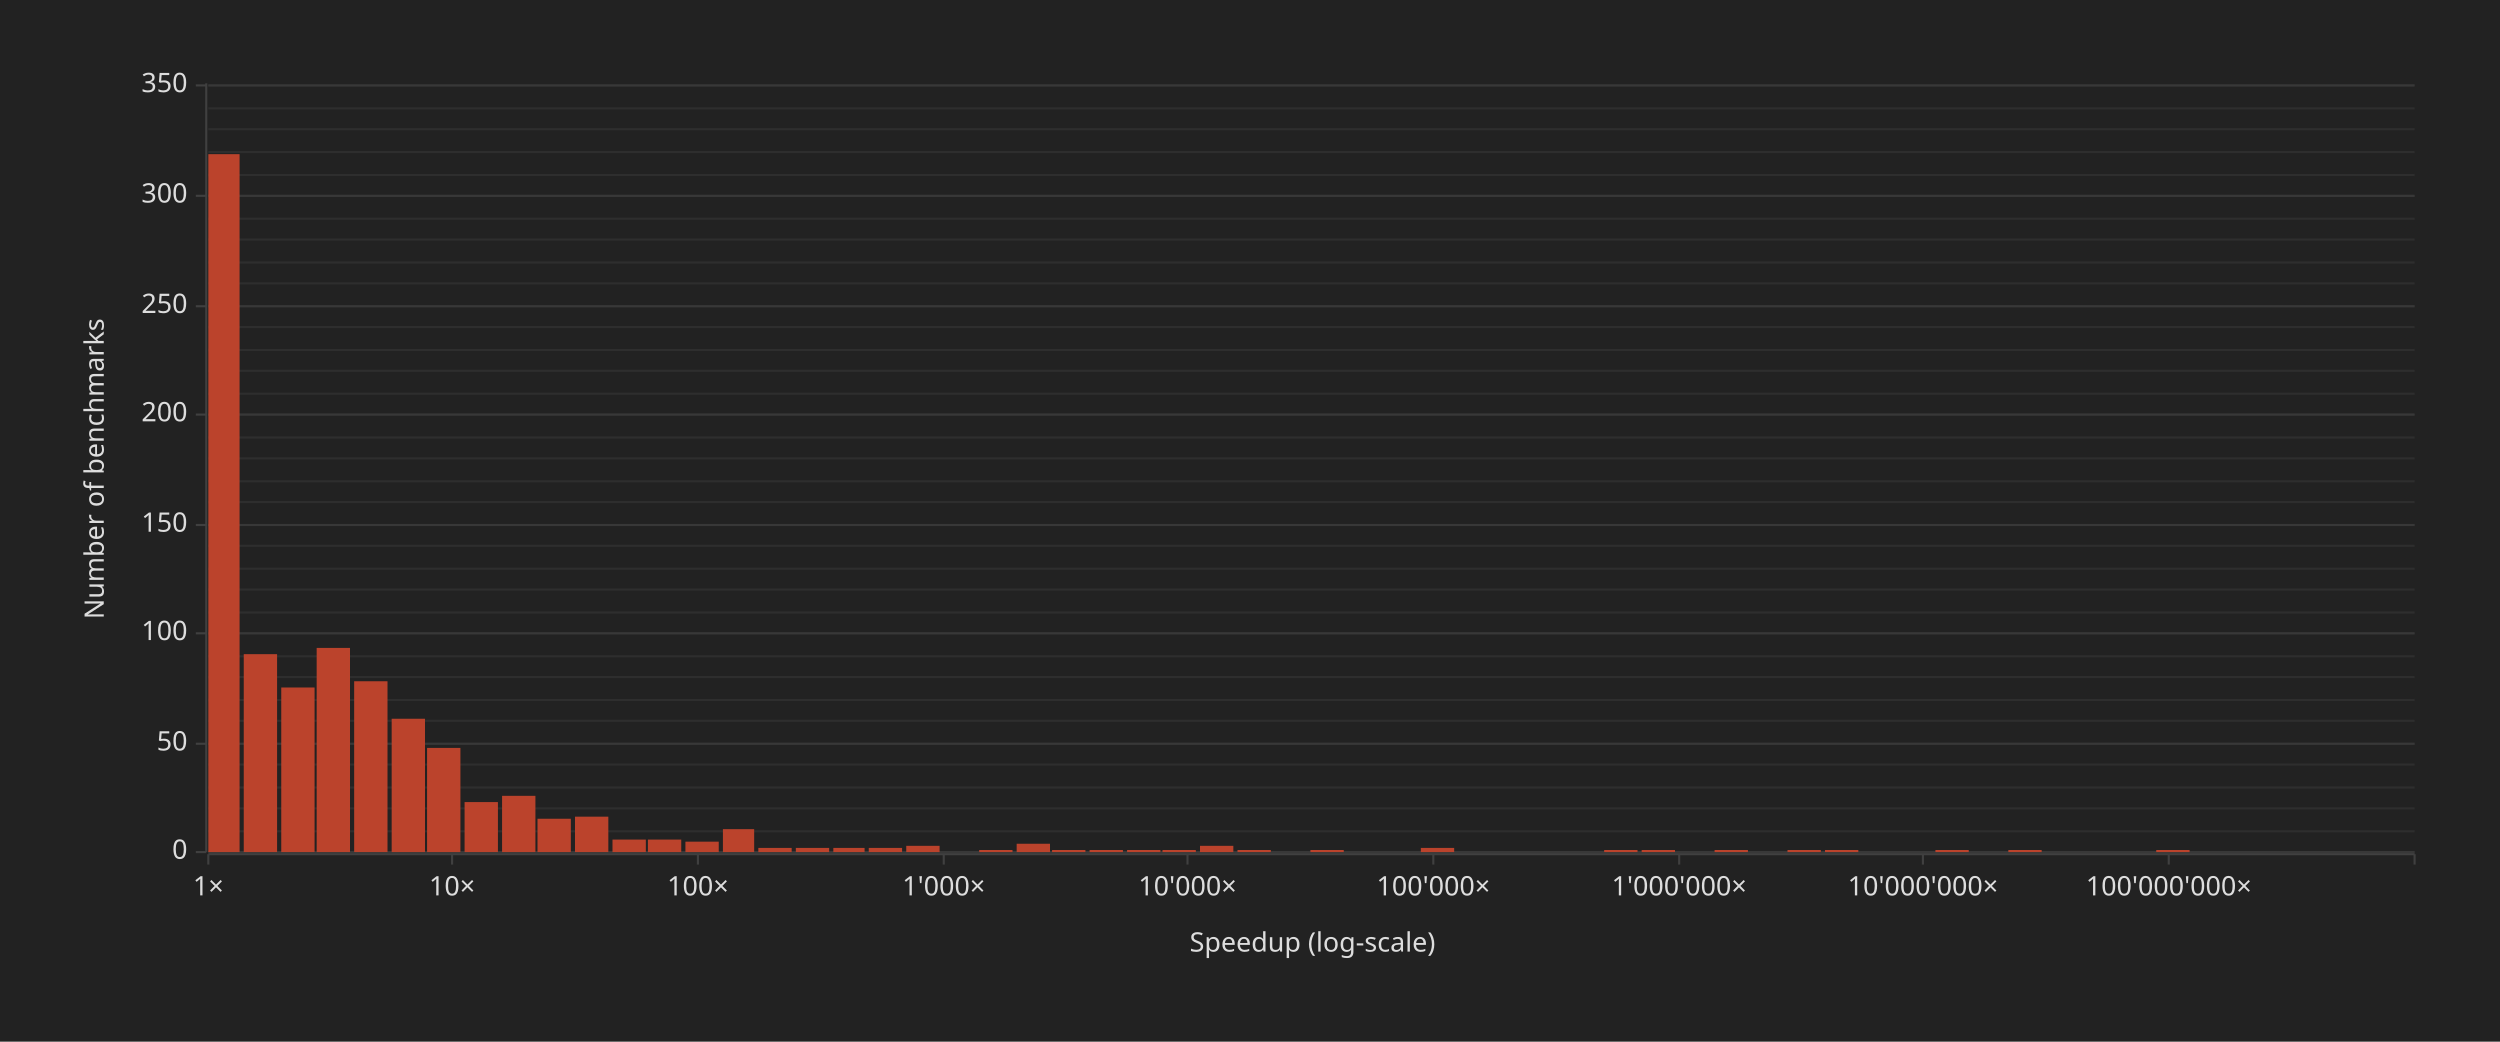
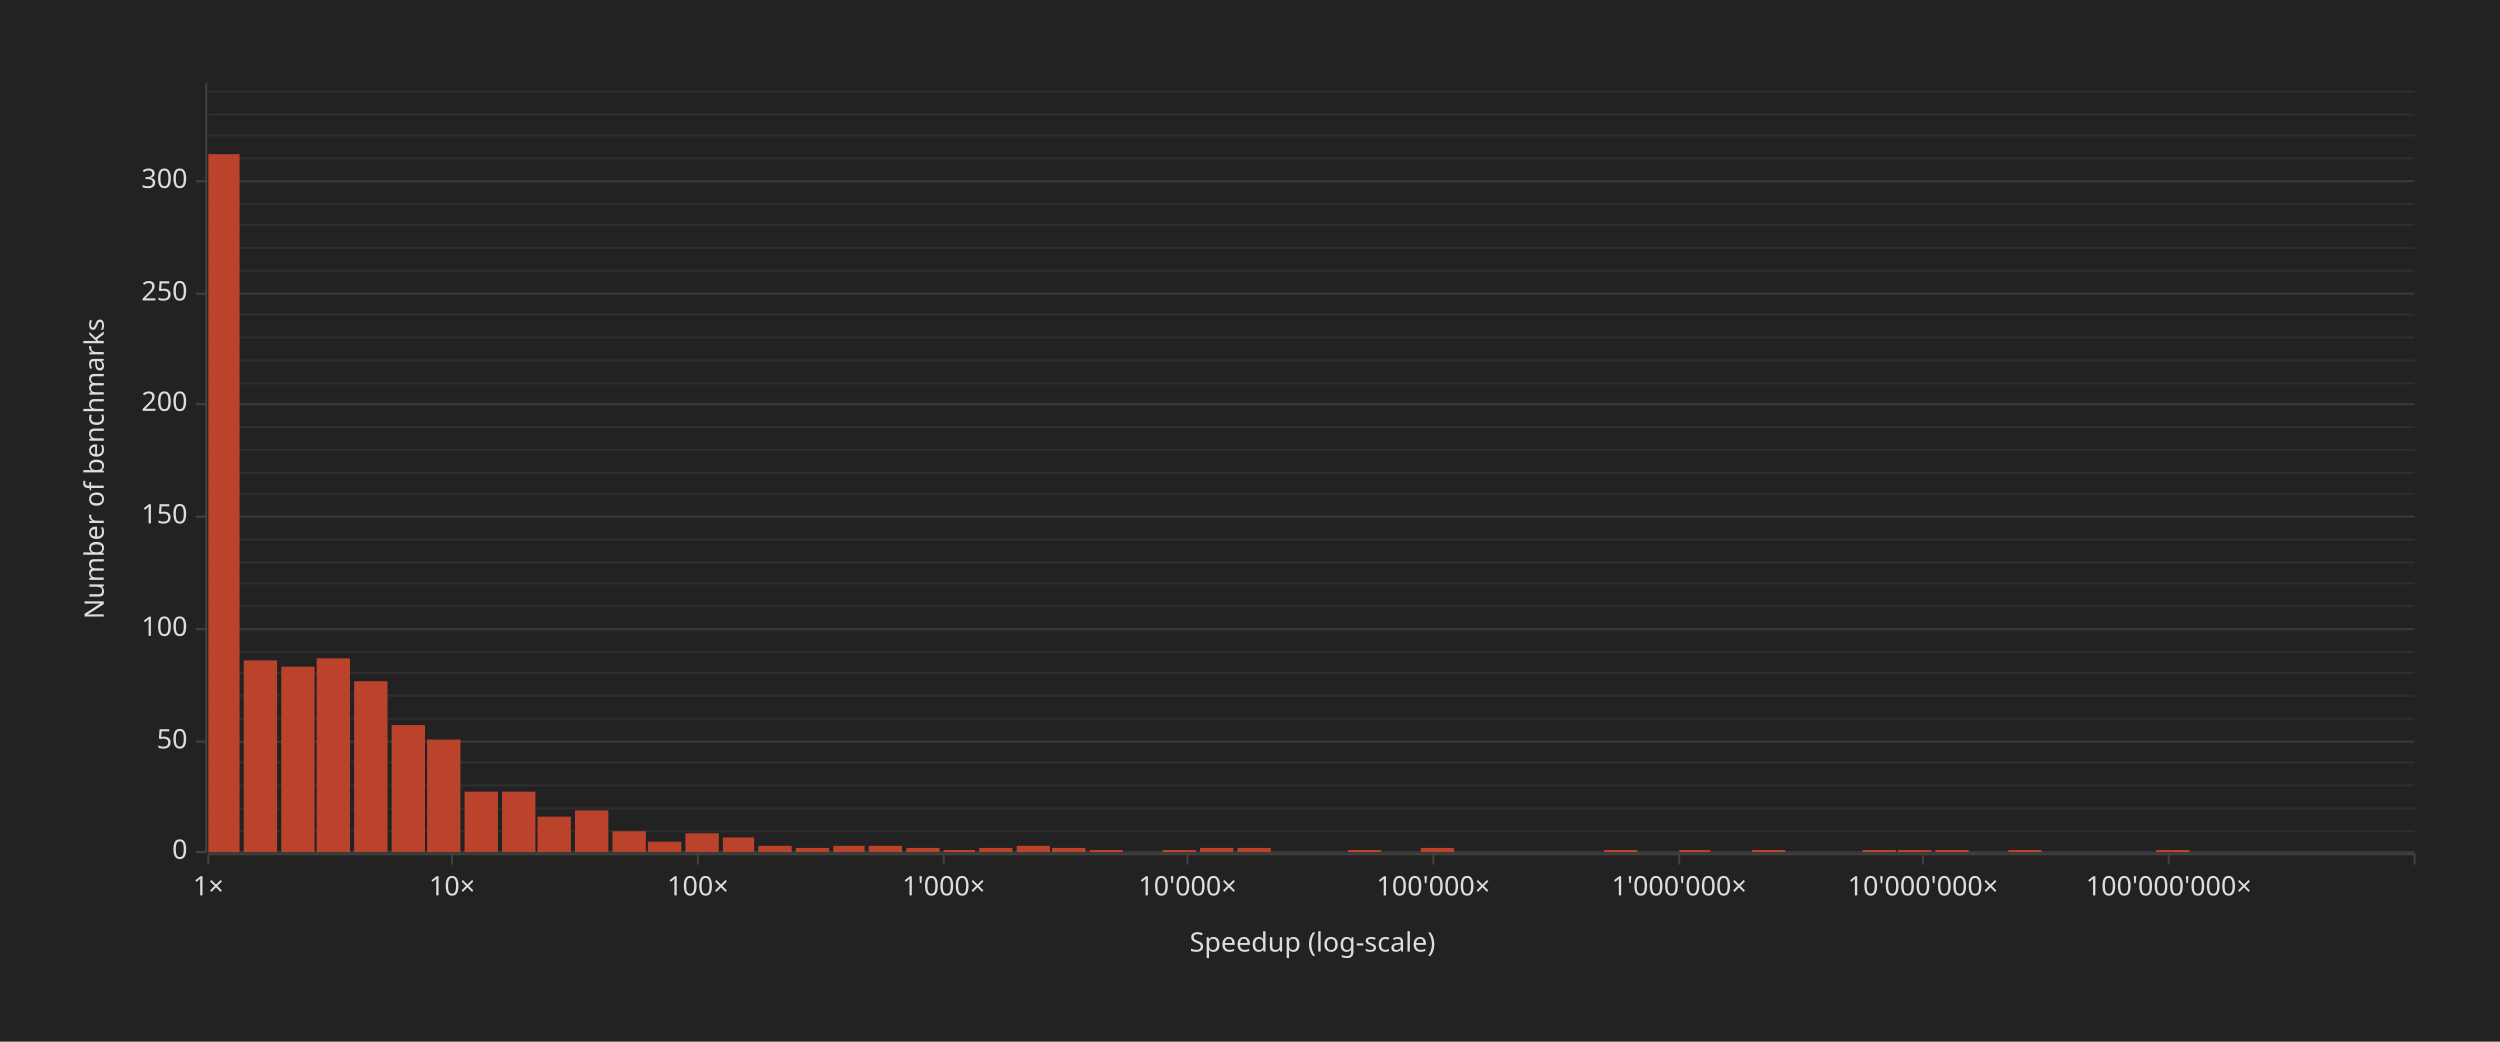
<svg xmlns="http://www.w3.org/2000/svg" width="1200" height="500" viewBox="0 0 1200 500">
  <rect x="0" y="0" width="1200" height="500" opacity="1" fill="#222222" stroke="none" />
  <line opacity="0.4" stroke="#404040" stroke-width="1" x1="100" y1="409" x2="1159" y2="409" />
  <line opacity="0.4" stroke="#404040" stroke-width="1" x1="100" y1="399" x2="1159" y2="399" />
  <line opacity="0.4" stroke="#404040" stroke-width="1" x1="100" y1="388" x2="1159" y2="388" />
-   <line opacity="0.4" stroke="#404040" stroke-width="1" x1="100" y1="378" x2="1159" y2="378" />
-   <line opacity="0.4" stroke="#404040" stroke-width="1" x1="100" y1="367" x2="1159" y2="367" />
-   <line opacity="0.4" stroke="#404040" stroke-width="1" x1="100" y1="357" x2="1159" y2="357" />
-   <line opacity="0.4" stroke="#404040" stroke-width="1" x1="100" y1="346" x2="1159" y2="346" />
-   <line opacity="0.4" stroke="#404040" stroke-width="1" x1="100" y1="336" x2="1159" y2="336" />
-   <line opacity="0.4" stroke="#404040" stroke-width="1" x1="100" y1="325" x2="1159" y2="325" />
-   <line opacity="0.4" stroke="#404040" stroke-width="1" x1="100" y1="315" x2="1159" y2="315" />
-   <line opacity="0.4" stroke="#404040" stroke-width="1" x1="100" y1="304" x2="1159" y2="304" />
-   <line opacity="0.4" stroke="#404040" stroke-width="1" x1="100" y1="294" x2="1159" y2="294" />
-   <line opacity="0.4" stroke="#404040" stroke-width="1" x1="100" y1="283" x2="1159" y2="283" />
-   <line opacity="0.4" stroke="#404040" stroke-width="1" x1="100" y1="273" x2="1159" y2="273" />
-   <line opacity="0.4" stroke="#404040" stroke-width="1" x1="100" y1="262" x2="1159" y2="262" />
-   <line opacity="0.4" stroke="#404040" stroke-width="1" x1="100" y1="252" x2="1159" y2="252" />
-   <line opacity="0.4" stroke="#404040" stroke-width="1" x1="100" y1="241" x2="1159" y2="241" />
-   <line opacity="0.4" stroke="#404040" stroke-width="1" x1="100" y1="231" x2="1159" y2="231" />
-   <line opacity="0.4" stroke="#404040" stroke-width="1" x1="100" y1="220" x2="1159" y2="220" />
-   <line opacity="0.4" stroke="#404040" stroke-width="1" x1="100" y1="210" x2="1159" y2="210" />
-   <line opacity="0.4" stroke="#404040" stroke-width="1" x1="100" y1="199" x2="1159" y2="199" />
-   <line opacity="0.4" stroke="#404040" stroke-width="1" x1="100" y1="189" x2="1159" y2="189" />
-   <line opacity="0.4" stroke="#404040" stroke-width="1" x1="100" y1="178" x2="1159" y2="178" />
-   <line opacity="0.4" stroke="#404040" stroke-width="1" x1="100" y1="168" x2="1159" y2="168" />
-   <line opacity="0.4" stroke="#404040" stroke-width="1" x1="100" y1="157" x2="1159" y2="157" />
-   <line opacity="0.4" stroke="#404040" stroke-width="1" x1="100" y1="147" x2="1159" y2="147" />
-   <line opacity="0.4" stroke="#404040" stroke-width="1" x1="100" y1="136" x2="1159" y2="136" />
-   <line opacity="0.4" stroke="#404040" stroke-width="1" x1="100" y1="126" x2="1159" y2="126" />
-   <line opacity="0.4" stroke="#404040" stroke-width="1" x1="100" y1="115" x2="1159" y2="115" />
-   <line opacity="0.4" stroke="#404040" stroke-width="1" x1="100" y1="105" x2="1159" y2="105" />
-   <line opacity="0.4" stroke="#404040" stroke-width="1" x1="100" y1="94" x2="1159" y2="94" />
-   <line opacity="0.4" stroke="#404040" stroke-width="1" x1="100" y1="84" x2="1159" y2="84" />
-   <line opacity="0.4" stroke="#404040" stroke-width="1" x1="100" y1="73" x2="1159" y2="73" />
-   <line opacity="0.4" stroke="#404040" stroke-width="1" x1="100" y1="62" x2="1159" y2="62" />
-   <line opacity="0.4" stroke="#404040" stroke-width="1" x1="100" y1="52" x2="1159" y2="52" />
-   <line opacity="0.4" stroke="#404040" stroke-width="1" x1="100" y1="41" x2="1159" y2="41" />
+   <line opacity="0.4" stroke="#404040" stroke-width="1" x1="100" y1="377" x2="1159" y2="377" />
+   <line opacity="0.4" stroke="#404040" stroke-width="1" x1="100" y1="366" x2="1159" y2="366" />
+   <line opacity="0.4" stroke="#404040" stroke-width="1" x1="100" y1="356" x2="1159" y2="356" />
+   <line opacity="0.4" stroke="#404040" stroke-width="1" x1="100" y1="345" x2="1159" y2="345" />
+   <line opacity="0.4" stroke="#404040" stroke-width="1" x1="100" y1="334" x2="1159" y2="334" />
+   <line opacity="0.4" stroke="#404040" stroke-width="1" x1="100" y1="323" x2="1159" y2="323" />
+   <line opacity="0.4" stroke="#404040" stroke-width="1" x1="100" y1="313" x2="1159" y2="313" />
+   <line opacity="0.4" stroke="#404040" stroke-width="1" x1="100" y1="302" x2="1159" y2="302" />
+   <line opacity="0.4" stroke="#404040" stroke-width="1" x1="100" y1="291" x2="1159" y2="291" />
+   <line opacity="0.4" stroke="#404040" stroke-width="1" x1="100" y1="280" x2="1159" y2="280" />
+   <line opacity="0.4" stroke="#404040" stroke-width="1" x1="100" y1="270" x2="1159" y2="270" />
+   <line opacity="0.4" stroke="#404040" stroke-width="1" x1="100" y1="259" x2="1159" y2="259" />
+   <line opacity="0.4" stroke="#404040" stroke-width="1" x1="100" y1="248" x2="1159" y2="248" />
+   <line opacity="0.4" stroke="#404040" stroke-width="1" x1="100" y1="237" x2="1159" y2="237" />
+   <line opacity="0.4" stroke="#404040" stroke-width="1" x1="100" y1="227" x2="1159" y2="227" />
+   <line opacity="0.4" stroke="#404040" stroke-width="1" x1="100" y1="216" x2="1159" y2="216" />
+   <line opacity="0.4" stroke="#404040" stroke-width="1" x1="100" y1="205" x2="1159" y2="205" />
+   <line opacity="0.4" stroke="#404040" stroke-width="1" x1="100" y1="194" x2="1159" y2="194" />
+   <line opacity="0.4" stroke="#404040" stroke-width="1" x1="100" y1="184" x2="1159" y2="184" />
+   <line opacity="0.4" stroke="#404040" stroke-width="1" x1="100" y1="173" x2="1159" y2="173" />
+   <line opacity="0.4" stroke="#404040" stroke-width="1" x1="100" y1="162" x2="1159" y2="162" />
+   <line opacity="0.4" stroke="#404040" stroke-width="1" x1="100" y1="151" x2="1159" y2="151" />
+   <line opacity="0.4" stroke="#404040" stroke-width="1" x1="100" y1="141" x2="1159" y2="141" />
+   <line opacity="0.4" stroke="#404040" stroke-width="1" x1="100" y1="130" x2="1159" y2="130" />
+   <line opacity="0.4" stroke="#404040" stroke-width="1" x1="100" y1="119" x2="1159" y2="119" />
+   <line opacity="0.4" stroke="#404040" stroke-width="1" x1="100" y1="108" x2="1159" y2="108" />
+   <line opacity="0.4" stroke="#404040" stroke-width="1" x1="100" y1="98" x2="1159" y2="98" />
+   <line opacity="0.4" stroke="#404040" stroke-width="1" x1="100" y1="87" x2="1159" y2="87" />
+   <line opacity="0.4" stroke="#404040" stroke-width="1" x1="100" y1="76" x2="1159" y2="76" />
+   <line opacity="0.4" stroke="#404040" stroke-width="1" x1="100" y1="65" x2="1159" y2="65" />
+   <line opacity="0.4" stroke="#404040" stroke-width="1" x1="100" y1="55" x2="1159" y2="55" />
+   <line opacity="0.4" stroke="#404040" stroke-width="1" x1="100" y1="44" x2="1159" y2="44" />
  <text x="40" y="225" dy="0.76em" text-anchor="middle" font-family="FiraCode" font-size="12.903" opacity="1" fill="#DDDDDD" transform="rotate(270, 40, 225)">
Number of benchmarks
</text>
  <text x="630" y="460" dy="-0.5ex" text-anchor="middle" font-family="FiraCode" font-size="12.903" opacity="1" fill="#DDDDDD">
Speedup (log-scale)
</text>
  <line opacity="0.6" stroke="#404040" stroke-width="1" x1="100" y1="409" x2="1159" y2="409" />
-   <line opacity="0.6" stroke="#404040" stroke-width="1" x1="100" y1="357" x2="1159" y2="357" />
-   <line opacity="0.6" stroke="#404040" stroke-width="1" x1="100" y1="304" x2="1159" y2="304" />
-   <line opacity="0.6" stroke="#404040" stroke-width="1" x1="100" y1="252" x2="1159" y2="252" />
-   <line opacity="0.6" stroke="#404040" stroke-width="1" x1="100" y1="199" x2="1159" y2="199" />
-   <line opacity="0.6" stroke="#404040" stroke-width="1" x1="100" y1="147" x2="1159" y2="147" />
-   <line opacity="0.6" stroke="#404040" stroke-width="1" x1="100" y1="94" x2="1159" y2="94" />
-   <line opacity="0.6" stroke="#404040" stroke-width="1" x1="100" y1="41" x2="1159" y2="41" />
+   <line opacity="0.6" stroke="#404040" stroke-width="1" x1="100" y1="356" x2="1159" y2="356" />
+   <line opacity="0.6" stroke="#404040" stroke-width="1" x1="100" y1="302" x2="1159" y2="302" />
+   <line opacity="0.6" stroke="#404040" stroke-width="1" x1="100" y1="248" x2="1159" y2="248" />
+   <line opacity="0.6" stroke="#404040" stroke-width="1" x1="100" y1="194" x2="1159" y2="194" />
+   <line opacity="0.6" stroke="#404040" stroke-width="1" x1="100" y1="141" x2="1159" y2="141" />
+   <line opacity="0.6" stroke="#404040" stroke-width="1" x1="100" y1="87" x2="1159" y2="87" />
  <polyline fill="none" opacity="1" stroke="#404040" stroke-width="1" points="99,40 99,409 " />
  <text x="90" y="409" dy="0.5ex" text-anchor="end" font-family="FiraCode" font-size="12.903" opacity="1" fill="#DDDDDD">
0
</text>
  <polyline fill="none" opacity="1" stroke="#404040" stroke-width="1" points="94,409 99,409 " />
-   <text x="90" y="357" dy="0.5ex" text-anchor="end" font-family="FiraCode" font-size="12.903" opacity="1" fill="#DDDDDD">
+   <text x="90" y="356" dy="0.5ex" text-anchor="end" font-family="FiraCode" font-size="12.903" opacity="1" fill="#DDDDDD">
50
</text>
-   <polyline fill="none" opacity="1" stroke="#404040" stroke-width="1" points="94,357 99,357 " />
-   <text x="90" y="304" dy="0.5ex" text-anchor="end" font-family="FiraCode" font-size="12.903" opacity="1" fill="#DDDDDD">
+   <polyline fill="none" opacity="1" stroke="#404040" stroke-width="1" points="94,356 99,356 " />
+   <text x="90" y="302" dy="0.5ex" text-anchor="end" font-family="FiraCode" font-size="12.903" opacity="1" fill="#DDDDDD">
100
</text>
-   <polyline fill="none" opacity="1" stroke="#404040" stroke-width="1" points="94,304 99,304 " />
-   <text x="90" y="252" dy="0.5ex" text-anchor="end" font-family="FiraCode" font-size="12.903" opacity="1" fill="#DDDDDD">
+   <polyline fill="none" opacity="1" stroke="#404040" stroke-width="1" points="94,302 99,302 " />
+   <text x="90" y="248" dy="0.5ex" text-anchor="end" font-family="FiraCode" font-size="12.903" opacity="1" fill="#DDDDDD">
150
</text>
-   <polyline fill="none" opacity="1" stroke="#404040" stroke-width="1" points="94,252 99,252 " />
-   <text x="90" y="199" dy="0.5ex" text-anchor="end" font-family="FiraCode" font-size="12.903" opacity="1" fill="#DDDDDD">
+   <polyline fill="none" opacity="1" stroke="#404040" stroke-width="1" points="94,248 99,248 " />
+   <text x="90" y="194" dy="0.5ex" text-anchor="end" font-family="FiraCode" font-size="12.903" opacity="1" fill="#DDDDDD">
200
</text>
-   <polyline fill="none" opacity="1" stroke="#404040" stroke-width="1" points="94,199 99,199 " />
-   <text x="90" y="147" dy="0.5ex" text-anchor="end" font-family="FiraCode" font-size="12.903" opacity="1" fill="#DDDDDD">
+   <polyline fill="none" opacity="1" stroke="#404040" stroke-width="1" points="94,194 99,194 " />
+   <text x="90" y="141" dy="0.5ex" text-anchor="end" font-family="FiraCode" font-size="12.903" opacity="1" fill="#DDDDDD">
250
</text>
-   <polyline fill="none" opacity="1" stroke="#404040" stroke-width="1" points="94,147 99,147 " />
-   <text x="90" y="94" dy="0.5ex" text-anchor="end" font-family="FiraCode" font-size="12.903" opacity="1" fill="#DDDDDD">
+   <polyline fill="none" opacity="1" stroke="#404040" stroke-width="1" points="94,141 99,141 " />
+   <text x="90" y="87" dy="0.5ex" text-anchor="end" font-family="FiraCode" font-size="12.903" opacity="1" fill="#DDDDDD">
300
</text>
-   <polyline fill="none" opacity="1" stroke="#404040" stroke-width="1" points="94,94 99,94 " />
-   <text x="90" y="41" dy="0.5ex" text-anchor="end" font-family="FiraCode" font-size="12.903" opacity="1" fill="#DDDDDD">
- 350
- </text>
-   <polyline fill="none" opacity="1" stroke="#404040" stroke-width="1" points="94,41 99,41 " />
+   <polyline fill="none" opacity="1" stroke="#404040" stroke-width="1" points="94,87 99,87 " />
  <polyline fill="none" opacity="1" stroke="#404040" stroke-width="1" points="100,410 1159,410 " />
  <text x="100" y="420" dy="0.76em" text-anchor="middle" font-family="FiraCode" font-size="12.903" opacity="1" fill="#DDDDDD">
1×
</text>
  <polyline fill="none" opacity="1" stroke="#404040" stroke-width="1" points="100,410 100,415 " />
  <text x="217" y="420" dy="0.76em" text-anchor="middle" font-family="FiraCode" font-size="12.903" opacity="1" fill="#DDDDDD">
10×
</text>
  <polyline fill="none" opacity="1" stroke="#404040" stroke-width="1" points="217,410 217,415 " />
  <text x="335" y="420" dy="0.76em" text-anchor="middle" font-family="FiraCode" font-size="12.903" opacity="1" fill="#DDDDDD">
100×
</text>
  <polyline fill="none" opacity="1" stroke="#404040" stroke-width="1" points="335,410 335,415 " />
  <text x="453" y="420" dy="0.76em" text-anchor="middle" font-family="FiraCode" font-size="12.903" opacity="1" fill="#DDDDDD">
1'000×
</text>
  <polyline fill="none" opacity="1" stroke="#404040" stroke-width="1" points="453,410 453,415 " />
  <text x="570" y="420" dy="0.76em" text-anchor="middle" font-family="FiraCode" font-size="12.903" opacity="1" fill="#DDDDDD">
10'000×
</text>
  <polyline fill="none" opacity="1" stroke="#404040" stroke-width="1" points="570,410 570,415 " />
  <text x="688" y="420" dy="0.76em" text-anchor="middle" font-family="FiraCode" font-size="12.903" opacity="1" fill="#DDDDDD">
100'000×
</text>
  <polyline fill="none" opacity="1" stroke="#404040" stroke-width="1" points="688,410 688,415 " />
  <text x="806" y="420" dy="0.76em" text-anchor="middle" font-family="FiraCode" font-size="12.903" opacity="1" fill="#DDDDDD">
1'000'000×
</text>
  <polyline fill="none" opacity="1" stroke="#404040" stroke-width="1" points="806,410 806,415 " />
  <text x="923" y="420" dy="0.76em" text-anchor="middle" font-family="FiraCode" font-size="12.903" opacity="1" fill="#DDDDDD">
10'000'000×
</text>
  <polyline fill="none" opacity="1" stroke="#404040" stroke-width="1" points="923,410 923,415 " />
  <text x="1041" y="420" dy="0.76em" text-anchor="middle" font-family="FiraCode" font-size="12.903" opacity="1" fill="#DDDDDD">
100'000'000×
</text>
  <polyline fill="none" opacity="1" stroke="#404040" stroke-width="1" points="1041,410 1041,415 " />
  <text x="1159" y="420" dy="0.76em" text-anchor="middle" font-family="FiraCode" font-size="12.903" opacity="1" fill="#DDDDDD">

</text>
  <polyline fill="none" opacity="1" stroke="#404040" stroke-width="1" points="1159,410 1159,415 " />
  <rect x="100" y="74" width="15" height="335" opacity="1" fill="#BB432C" stroke="none" />
-   <rect x="117" y="314" width="16" height="95" opacity="1" fill="#BB432C" stroke="none" />
-   <rect x="135" y="330" width="16" height="79" opacity="1" fill="#BB432C" stroke="none" />
-   <rect x="152" y="311" width="16" height="98" opacity="1" fill="#BB432C" stroke="none" />
+   <rect x="117" y="317" width="16" height="92" opacity="1" fill="#BB432C" stroke="none" />
+   <rect x="135" y="320" width="16" height="89" opacity="1" fill="#BB432C" stroke="none" />
+   <rect x="152" y="316" width="16" height="93" opacity="1" fill="#BB432C" stroke="none" />
  <rect x="170" y="327" width="16" height="82" opacity="1" fill="#BB432C" stroke="none" />
-   <rect x="188" y="345" width="16" height="64" opacity="1" fill="#BB432C" stroke="none" />
-   <rect x="205" y="359" width="16" height="50" opacity="1" fill="#BB432C" stroke="none" />
-   <rect x="223" y="385" width="16" height="24" opacity="1" fill="#BB432C" stroke="none" />
-   <rect x="241" y="382" width="16" height="27" opacity="1" fill="#BB432C" stroke="none" />
-   <rect x="258" y="393" width="16" height="16" opacity="1" fill="#BB432C" stroke="none" />
-   <rect x="276" y="392" width="16" height="17" opacity="1" fill="#BB432C" stroke="none" />
-   <rect x="294" y="403" width="16" height="6" opacity="1" fill="#BB432C" stroke="none" />
-   <rect x="311" y="403" width="16" height="6" opacity="1" fill="#BB432C" stroke="none" />
-   <rect x="329" y="404" width="16" height="5" opacity="1" fill="#BB432C" stroke="none" />
-   <rect x="347" y="398" width="15" height="11" opacity="1" fill="#BB432C" stroke="none" />
-   <rect x="364" y="407" width="16" height="2" opacity="1" fill="#BB432C" stroke="none" />
+   <rect x="188" y="348" width="16" height="61" opacity="1" fill="#BB432C" stroke="none" />
+   <rect x="205" y="355" width="16" height="54" opacity="1" fill="#BB432C" stroke="none" />
+   <rect x="223" y="380" width="16" height="29" opacity="1" fill="#BB432C" stroke="none" />
+   <rect x="241" y="380" width="16" height="29" opacity="1" fill="#BB432C" stroke="none" />
+   <rect x="258" y="392" width="16" height="17" opacity="1" fill="#BB432C" stroke="none" />
+   <rect x="276" y="389" width="16" height="20" opacity="1" fill="#BB432C" stroke="none" />
+   <rect x="294" y="399" width="16" height="10" opacity="1" fill="#BB432C" stroke="none" />
+   <rect x="311" y="404" width="16" height="5" opacity="1" fill="#BB432C" stroke="none" />
+   <rect x="329" y="400" width="16" height="9" opacity="1" fill="#BB432C" stroke="none" />
+   <rect x="347" y="402" width="15" height="7" opacity="1" fill="#BB432C" stroke="none" />
+   <rect x="364" y="406" width="16" height="3" opacity="1" fill="#BB432C" stroke="none" />
  <rect x="382" y="407" width="16" height="2" opacity="1" fill="#BB432C" stroke="none" />
-   <rect x="400" y="407" width="15" height="2" opacity="1" fill="#BB432C" stroke="none" />
-   <rect x="417" y="407" width="16" height="2" opacity="1" fill="#BB432C" stroke="none" />
-   <rect x="435" y="406" width="16" height="3" opacity="1" fill="#BB432C" stroke="none" />
-   <rect x="453" y="409" width="15" height="0" opacity="1" fill="#BB432C" stroke="none" />
-   <rect x="470" y="408" width="16" height="1" opacity="1" fill="#BB432C" stroke="none" />
-   <rect x="488" y="405" width="16" height="4" opacity="1" fill="#BB432C" stroke="none" />
-   <rect x="505" y="408" width="16" height="1" opacity="1" fill="#BB432C" stroke="none" />
+   <rect x="400" y="406" width="15" height="3" opacity="1" fill="#BB432C" stroke="none" />
+   <rect x="417" y="406" width="16" height="3" opacity="1" fill="#BB432C" stroke="none" />
+   <rect x="435" y="407" width="16" height="2" opacity="1" fill="#BB432C" stroke="none" />
+   <rect x="453" y="408" width="15" height="1" opacity="1" fill="#BB432C" stroke="none" />
+   <rect x="470" y="407" width="16" height="2" opacity="1" fill="#BB432C" stroke="none" />
+   <rect x="488" y="406" width="16" height="3" opacity="1" fill="#BB432C" stroke="none" />
+   <rect x="505" y="407" width="16" height="2" opacity="1" fill="#BB432C" stroke="none" />
  <rect x="523" y="408" width="16" height="1" opacity="1" fill="#BB432C" stroke="none" />
-   <rect x="541" y="408" width="16" height="1" opacity="1" fill="#BB432C" stroke="none" />
+   <rect x="541" y="409" width="16" height="0" opacity="1" fill="#BB432C" stroke="none" />
  <rect x="558" y="408" width="16" height="1" opacity="1" fill="#BB432C" stroke="none" />
-   <rect x="576" y="406" width="16" height="3" opacity="1" fill="#BB432C" stroke="none" />
-   <rect x="594" y="408" width="16" height="1" opacity="1" fill="#BB432C" stroke="none" />
+   <rect x="576" y="407" width="16" height="2" opacity="1" fill="#BB432C" stroke="none" />
+   <rect x="594" y="407" width="16" height="2" opacity="1" fill="#BB432C" stroke="none" />
  <rect x="611" y="409" width="16" height="0" opacity="1" fill="#BB432C" stroke="none" />
-   <rect x="629" y="408" width="16" height="1" opacity="1" fill="#BB432C" stroke="none" />
-   <rect x="647" y="409" width="16" height="0" opacity="1" fill="#BB432C" stroke="none" />
+   <rect x="629" y="409" width="16" height="0" opacity="1" fill="#BB432C" stroke="none" />
+   <rect x="647" y="408" width="16" height="1" opacity="1" fill="#BB432C" stroke="none" />
  <rect x="664" y="409" width="16" height="0" opacity="1" fill="#BB432C" stroke="none" />
  <rect x="682" y="407" width="16" height="2" opacity="1" fill="#BB432C" stroke="none" />
  <rect x="700" y="409" width="15" height="0" opacity="1" fill="#BB432C" stroke="none" />
  <rect x="717" y="409" width="16" height="0" opacity="1" fill="#BB432C" stroke="none" />
  <rect x="735" y="409" width="16" height="0" opacity="1" fill="#BB432C" stroke="none" />
  <rect x="753" y="409" width="15" height="0" opacity="1" fill="#BB432C" stroke="none" />
  <rect x="770" y="408" width="16" height="1" opacity="1" fill="#BB432C" stroke="none" />
-   <rect x="788" y="408" width="16" height="1" opacity="1" fill="#BB432C" stroke="none" />
-   <rect x="806" y="409" width="15" height="0" opacity="1" fill="#BB432C" stroke="none" />
-   <rect x="823" y="408" width="16" height="1" opacity="1" fill="#BB432C" stroke="none" />
-   <rect x="841" y="409" width="16" height="0" opacity="1" fill="#BB432C" stroke="none" />
-   <rect x="858" y="408" width="16" height="1" opacity="1" fill="#BB432C" stroke="none" />
-   <rect x="876" y="408" width="16" height="1" opacity="1" fill="#BB432C" stroke="none" />
-   <rect x="894" y="409" width="16" height="0" opacity="1" fill="#BB432C" stroke="none" />
-   <rect x="911" y="409" width="16" height="0" opacity="1" fill="#BB432C" stroke="none" />
+   <rect x="788" y="409" width="16" height="0" opacity="1" fill="#BB432C" stroke="none" />
+   <rect x="806" y="408" width="15" height="1" opacity="1" fill="#BB432C" stroke="none" />
+   <rect x="823" y="409" width="16" height="0" opacity="1" fill="#BB432C" stroke="none" />
+   <rect x="841" y="408" width="16" height="1" opacity="1" fill="#BB432C" stroke="none" />
+   <rect x="858" y="409" width="16" height="0" opacity="1" fill="#BB432C" stroke="none" />
+   <rect x="876" y="409" width="16" height="0" opacity="1" fill="#BB432C" stroke="none" />
+   <rect x="894" y="408" width="16" height="1" opacity="1" fill="#BB432C" stroke="none" />
+   <rect x="911" y="408" width="16" height="1" opacity="1" fill="#BB432C" stroke="none" />
  <rect x="929" y="408" width="16" height="1" opacity="1" fill="#BB432C" stroke="none" />
  <rect x="947" y="409" width="16" height="0" opacity="1" fill="#BB432C" stroke="none" />
  <rect x="964" y="408" width="16" height="1" opacity="1" fill="#BB432C" stroke="none" />
  <rect x="982" y="409" width="16" height="0" opacity="1" fill="#BB432C" stroke="none" />
  <rect x="1000" y="409" width="16" height="0" opacity="1" fill="#BB432C" stroke="none" />
  <rect x="1017" y="409" width="16" height="0" opacity="1" fill="#BB432C" stroke="none" />
  <rect x="1035" y="408" width="16" height="1" opacity="1" fill="#BB432C" stroke="none" />
  <rect x="1053" y="409" width="15" height="0" opacity="1" fill="#BB432C" stroke="none" />
  <rect x="1070" y="409" width="16" height="0" opacity="1" fill="#BB432C" stroke="none" />
  <rect x="1088" y="409" width="16" height="0" opacity="1" fill="#BB432C" stroke="none" />
  <rect x="1106" y="409" width="15" height="0" opacity="1" fill="#BB432C" stroke="none" />
  <rect x="1123" y="409" width="16" height="0" opacity="1" fill="#BB432C" stroke="none" />
  <rect x="1141" y="409" width="16" height="0" opacity="1" fill="#BB432C" stroke="none" />
</svg>
